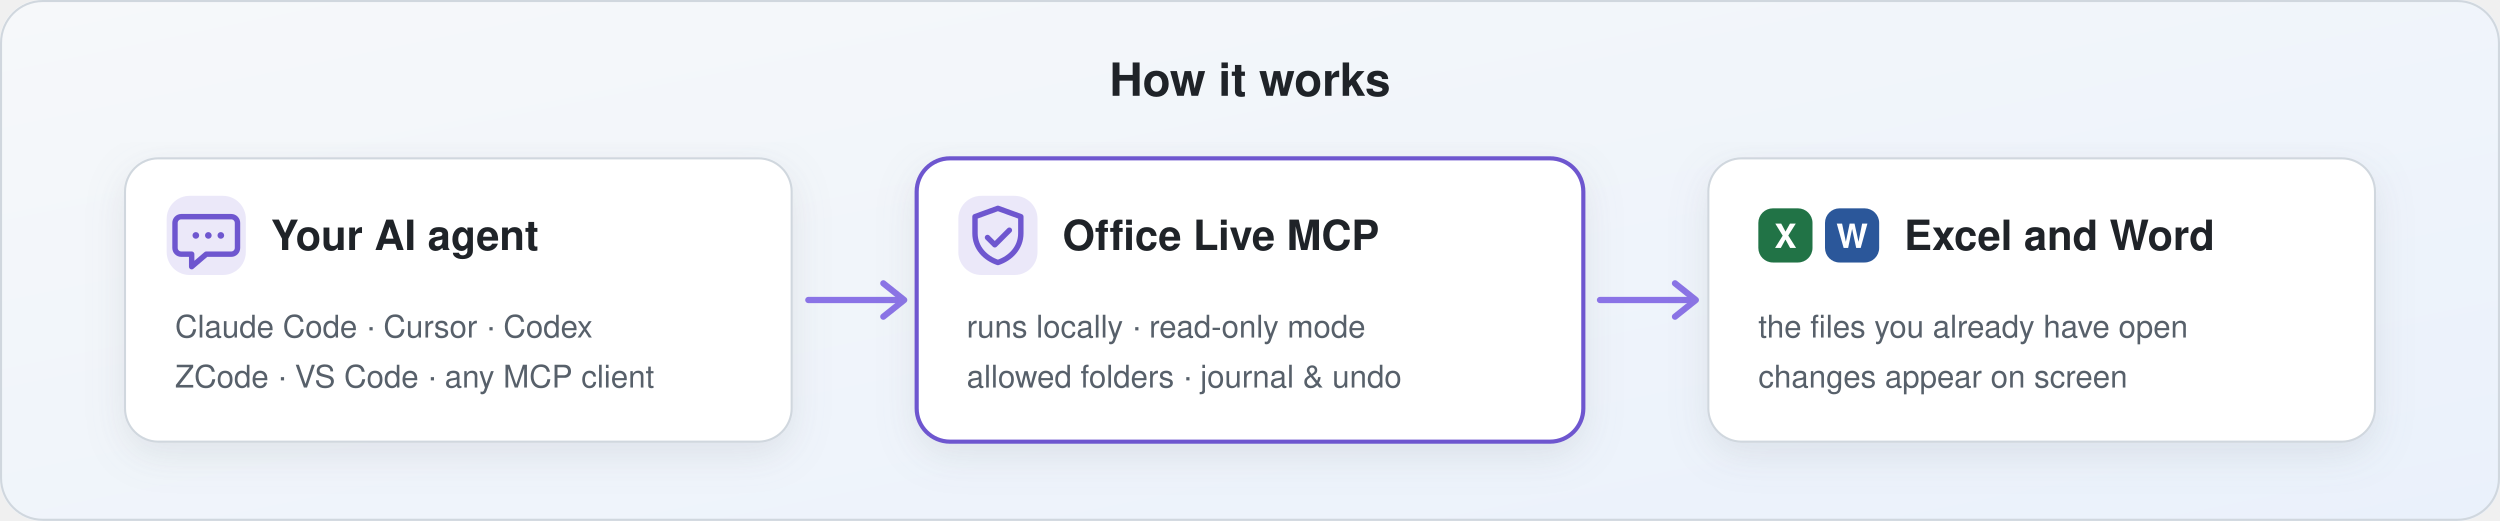
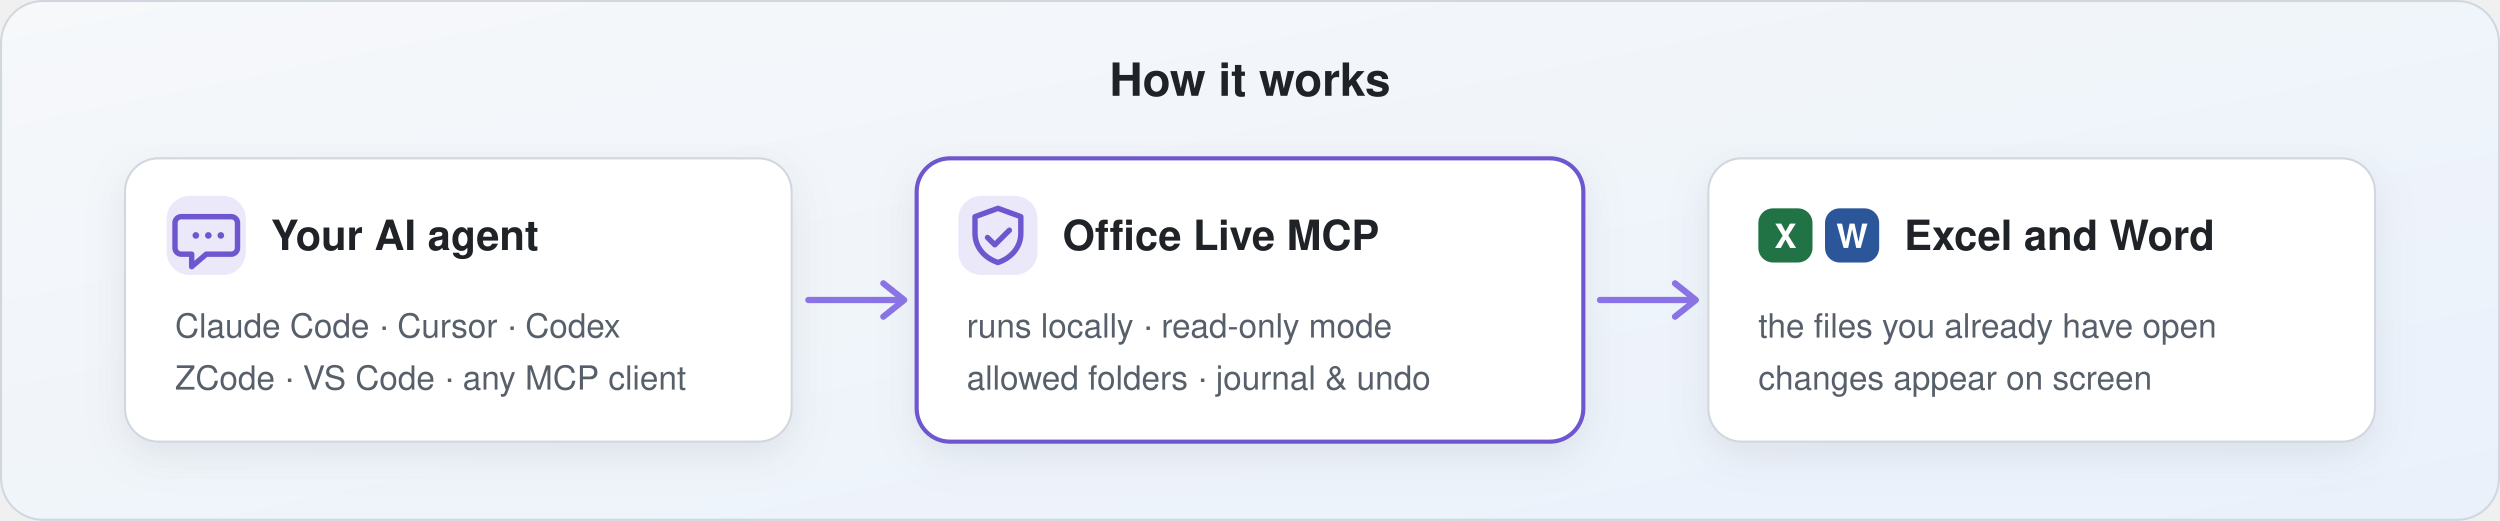
<svg xmlns="http://www.w3.org/2000/svg" width="1200" height="250" viewBox="0 0 1200 250" role="img" aria-label="Your AI agent: Claude Code · Cursor · Codex · ZCode · VS Code · any MCP client → Office Live MCP: runs locally · read-only mode · allowed folders · journal &amp; undo → Excel and Word: the files you already have open · changes appear on screen">
  <defs>
    <linearGradient id="bg" x1="0" y1="0" x2="1" y2="1">
      <stop offset="0" stop-color="#f6f8fa" />
      <stop offset="1" stop-color="#eaf1fb" />
    </linearGradient>
    <filter id="sh" x="-10%" y="-10%" width="120%" height="130%">
      <feDropShadow dx="0" dy="6" stdDeviation="9" flood-color="#8c959f" flood-opacity="0.18" />
    </filter>
  </defs>
  <rect width="1200" height="250" rx="20" fill="url(#bg)" />
  <rect x="0.5" y="0.5" width="1199" height="249" rx="20" fill="none" stroke="#d0d7de" />
  <text x="600.0" y="46" font-family="Segoe UI, system-ui, -apple-system, Helvetica, Arial, sans-serif" font-size="22" font-weight="700" fill="#1f2328" text-anchor="middle">How it works</text>
  <g filter="url(#sh)">
    <rect x="60" y="76" width="320" height="136" rx="16" fill="#ffffff" stroke="#d0d7de" stroke-width="1" />
  </g>
  <rect x="80" y="94" width="38" height="38" rx="11" fill="#6e56cf" fill-opacity="0.14" />
  <path fill="none" stroke="#6e56cf" stroke-width="2.6" stroke-linecap="round" stroke-linejoin="round" d="M87 104 h24 a3 3 0 0 1 3 3 v12 a3 3 0 0 1 -3 3 h-12 l-7 6 v-6 h-5 a3 3 0 0 1 -3 -3 v-12 a3 3 0 0 1 3 -3 z" />
  <circle cx="94" cy="113" r="1.6" fill="#6e56cf" />
  <circle cx="100" cy="113" r="1.6" fill="#6e56cf" />
  <circle cx="106" cy="113" r="1.6" fill="#6e56cf" />
  <text x="130" y="120" font-family="Segoe UI, system-ui, -apple-system, Helvetica, Arial, sans-serif" font-size="20" font-weight="700" fill="#1f2328" text-anchor="start">Your AI agent</text>
-   <text x="84" y="162" font-family="Segoe UI, system-ui, -apple-system, Helvetica, Arial, sans-serif" font-size="15" font-weight="400" fill="#57606a" text-anchor="start">Claude Code · Cursor · Codex</text>
-   <text x="84" y="186" font-family="Segoe UI, system-ui, -apple-system, Helvetica, Arial, sans-serif" font-size="15" font-weight="400" fill="#57606a" text-anchor="start">ZCode · VS Code · any MCP client</text>
+   <text x="84" y="162" font-family="Segoe UI, system-ui, -apple-system, Helvetica, Arial, sans-serif" font-size="16" font-weight="400" fill="#57606a" text-anchor="start">Claude Code · Cursor · Codex</text>
+   <text x="84" y="187" font-family="Segoe UI, system-ui, -apple-system, Helvetica, Arial, sans-serif" font-size="16" font-weight="400" fill="#57606a" text-anchor="start">ZCode · VS Code · any MCP client</text>
  <path d="M388 144 h44" stroke="#8a73e6" stroke-width="3" stroke-linecap="round" />
  <path d="M424 136 l10 8 l-10 8" fill="none" stroke="#8a73e6" stroke-width="3" stroke-linecap="round" stroke-linejoin="round" />
  <g filter="url(#sh)">
    <rect x="440" y="76" width="320" height="136" rx="16" fill="#ffffff" stroke="#6e56cf" stroke-width="2" />
  </g>
  <rect x="460" y="94" width="38" height="38" rx="11" fill="#6e56cf" fill-opacity="0.14" />
  <path fill="none" stroke="#6e56cf" stroke-width="2.6" stroke-linecap="round" stroke-linejoin="round" d="M479 100 l11 4 v8 c0 7 -5 12 -11 14 c-6 -2 -11 -7 -11 -14 v-8 z" />
  <path fill="none" stroke="#6e56cf" stroke-width="2.6" stroke-linecap="round" stroke-linejoin="round" d="M474 114 l3.5 3.5 l7 -7" />
  <text x="510" y="120" font-family="Segoe UI, system-ui, -apple-system, Helvetica, Arial, sans-serif" font-size="20" font-weight="700" fill="#1f2328" text-anchor="start">Office Live MCP</text>
-   <text x="464" y="162" font-family="Segoe UI, system-ui, -apple-system, Helvetica, Arial, sans-serif" font-size="15" font-weight="400" fill="#57606a" text-anchor="start">runs locally · read-only mode</text>
-   <text x="464" y="186" font-family="Segoe UI, system-ui, -apple-system, Helvetica, Arial, sans-serif" font-size="15" font-weight="400" fill="#57606a" text-anchor="start">allowed folders · journal &amp; undo</text>
+   <text x="464" y="162" font-family="Segoe UI, system-ui, -apple-system, Helvetica, Arial, sans-serif" font-size="16" font-weight="400" fill="#57606a" text-anchor="start">runs locally · read-only mode</text>
+   <text x="464" y="187" font-family="Segoe UI, system-ui, -apple-system, Helvetica, Arial, sans-serif" font-size="16" font-weight="400" fill="#57606a" text-anchor="start">allowed folders · journal &amp; undo</text>
  <path d="M768 144 h44" stroke="#8a73e6" stroke-width="3" stroke-linecap="round" />
  <path d="M804 136 l10 8 l-10 8" fill="none" stroke="#8a73e6" stroke-width="3" stroke-linecap="round" stroke-linejoin="round" />
  <g filter="url(#sh)">
    <rect x="820" y="76" width="320" height="136" rx="16" fill="#ffffff" stroke="#d0d7de" stroke-width="1" />
  </g>
  <rect x="844" y="100" width="26" height="26" rx="7" fill="#217346" />
  <text x="857" y="119" font-family="Segoe UI, system-ui, -apple-system, Helvetica, Arial, sans-serif" font-size="16" font-weight="700" fill="#fff" text-anchor="middle">X</text>
  <rect x="876" y="100" width="26" height="26" rx="7" fill="#2b579a" />
  <text x="889" y="119" font-family="Segoe UI, system-ui, -apple-system, Helvetica, Arial, sans-serif" font-size="16" font-weight="700" fill="#fff" text-anchor="middle">W</text>
  <text x="914" y="120" font-family="Segoe UI, system-ui, -apple-system, Helvetica, Arial, sans-serif" font-size="20" font-weight="700" fill="#1f2328" text-anchor="start">Excel and Word</text>
-   <text x="844" y="162" font-family="Segoe UI, system-ui, -apple-system, Helvetica, Arial, sans-serif" font-size="15" font-weight="400" fill="#57606a" text-anchor="start">the files you already have open</text>
-   <text x="844" y="186" font-family="Segoe UI, system-ui, -apple-system, Helvetica, Arial, sans-serif" font-size="15" font-weight="400" fill="#57606a" text-anchor="start">changes appear on screen</text>
+   <text x="844" y="162" font-family="Segoe UI, system-ui, -apple-system, Helvetica, Arial, sans-serif" font-size="16" font-weight="400" fill="#57606a" text-anchor="start">the files you already have open</text>
+   <text x="844" y="187" font-family="Segoe UI, system-ui, -apple-system, Helvetica, Arial, sans-serif" font-size="16" font-weight="400" fill="#57606a" text-anchor="start">changes appear on screen</text>
</svg>
